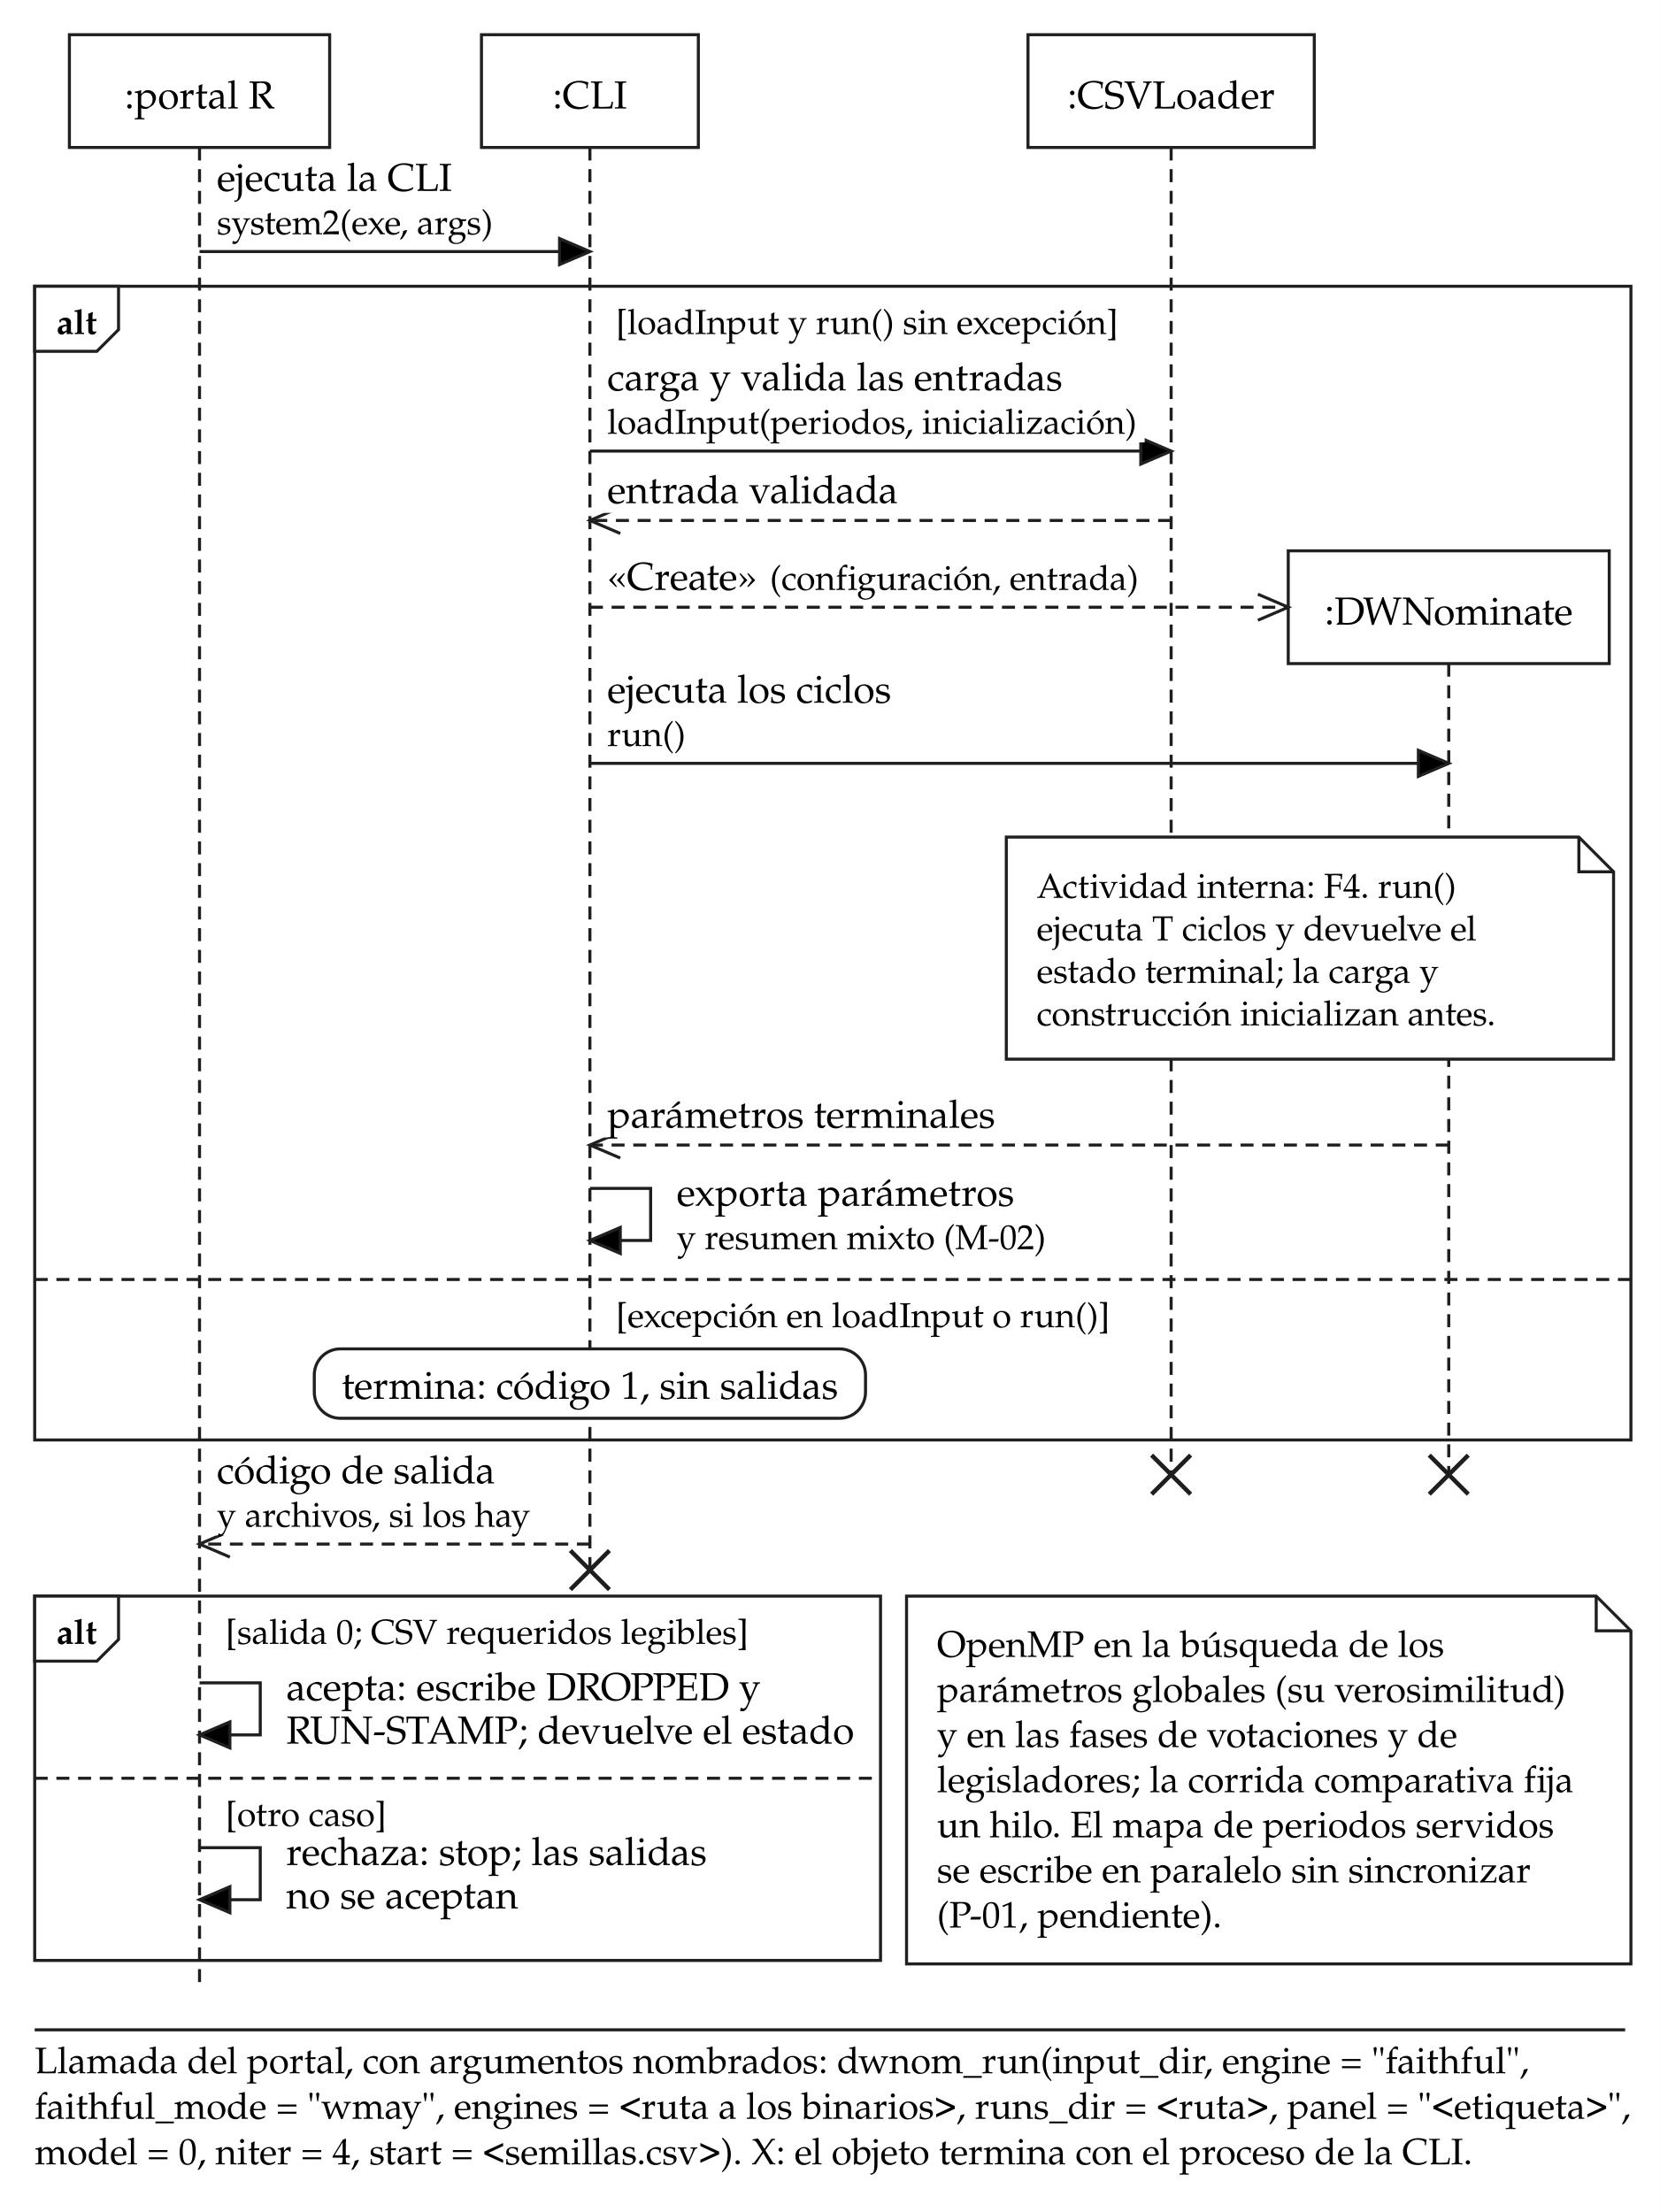
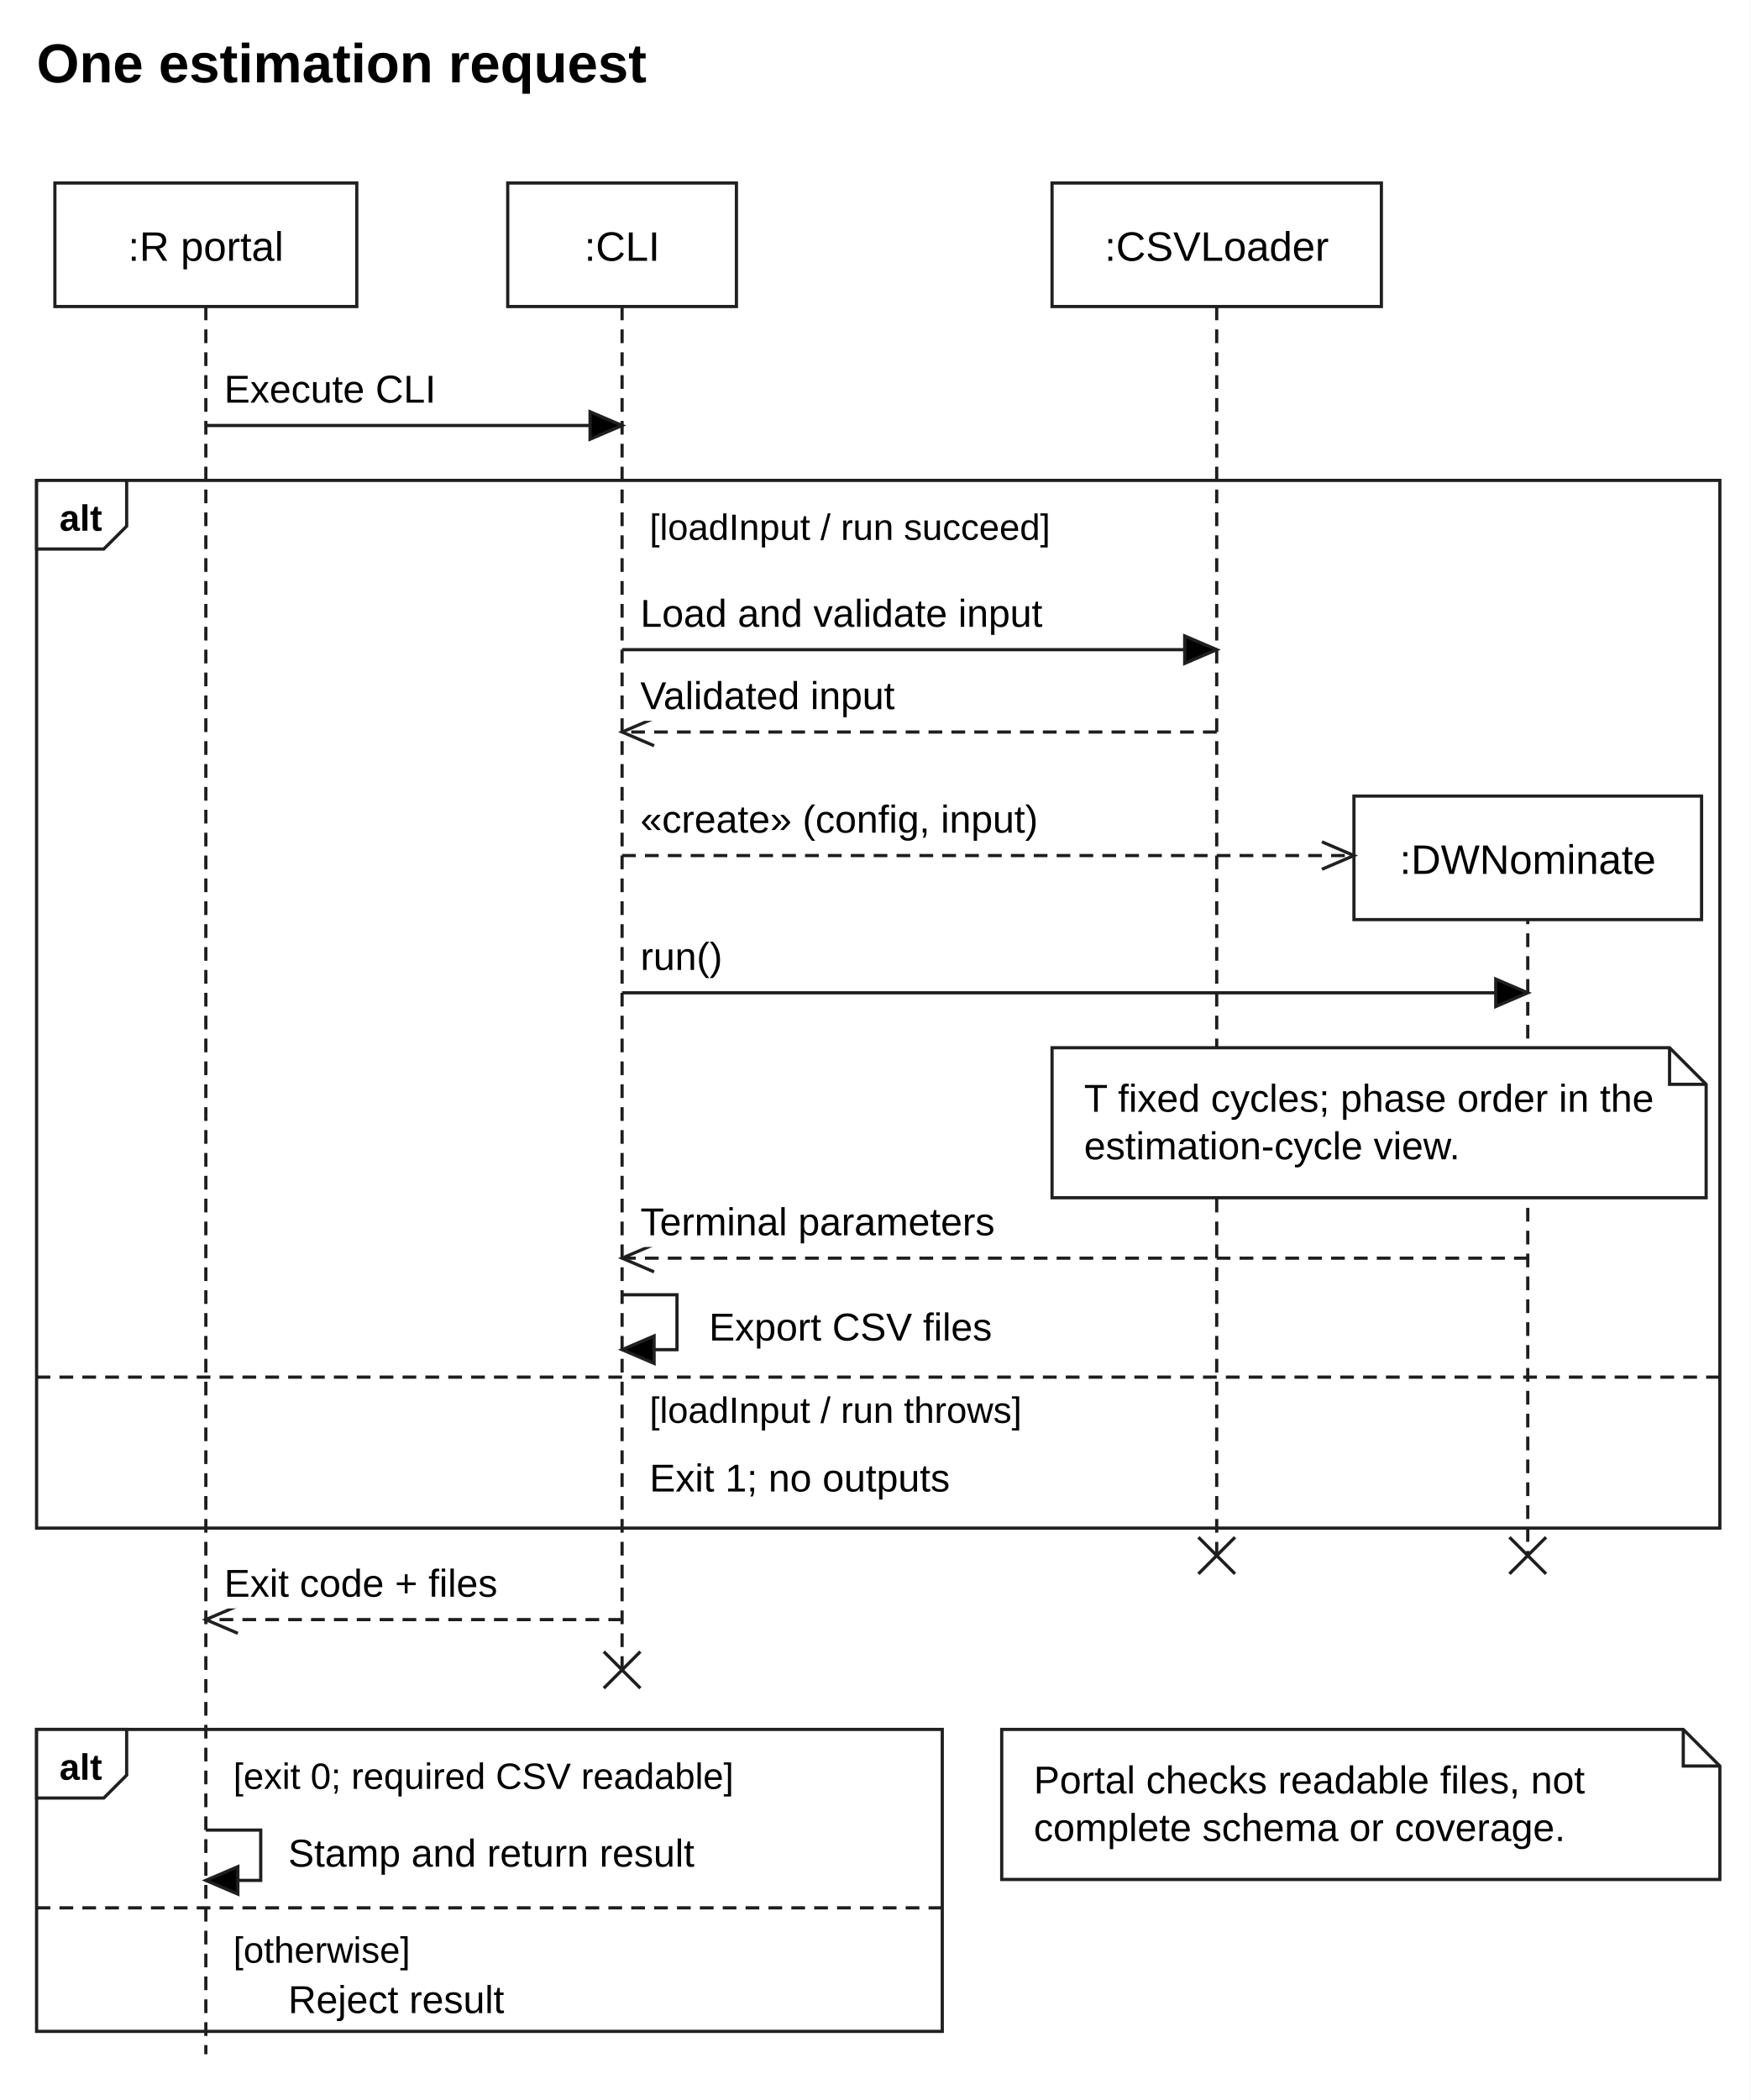
- <svg xmlns="http://www.w3.org/2000/svg" width="135mm" height="179.917mm" viewBox="0 0 382.677 510">
+ <svg xmlns="http://www.w3.org/2000/svg" width="135mm" height="161.925mm" viewBox="0 0 382.677 459">
  <rect width="100%" height="100%" fill="white" />
-   <rect x="16.0" y="8" width="60" height="26" rx="0" fill="white" stroke="#202020" stroke-width=".7" />
-   <text x="46.00" y="25.00" font-family="'Palatino Linotype', Palatino, 'Book Antiqua', serif" font-size="9" font-weight="400" text-anchor="middle">:portal R</text>
-   <rect x="111.0" y="8" width="50" height="26" rx="0" fill="white" stroke="#202020" stroke-width=".7" />
-   <text x="136.00" y="25.00" font-family="'Palatino Linotype', Palatino, 'Book Antiqua', serif" font-size="9" font-weight="400" text-anchor="middle">:CLI</text>
-   <rect x="237.0" y="8" width="66" height="26" rx="0" fill="white" stroke="#202020" stroke-width=".7" />
-   <text x="270.00" y="25.00" font-family="'Palatino Linotype', Palatino, 'Book Antiqua', serif" font-size="9" font-weight="400" text-anchor="middle">:CSVLoader</text>
-   <polyline points="46,34 46,458" fill="none" stroke="rgb(30,30,30)" stroke-width="0.7" stroke-dasharray="3 2" />
-   <polyline points="136,34 136,362" fill="none" stroke="rgb(30,30,30)" stroke-width="0.7" stroke-dasharray="3 2" />
-   <polyline points="270,34 270,340" fill="none" stroke="rgb(30,30,30)" stroke-width="0.7" stroke-dasharray="3 2" />
-   <polyline points="334,153 334,340" fill="none" stroke="rgb(30,30,30)" stroke-width="0.7" stroke-dasharray="3 2" />
-   <polyline points="46,58 136,58" fill="none" stroke="rgb(30,30,30)" stroke-width="0.7" />
-   <polygon points="129.0,55.0 136,58 129.0,61.0" fill="black" stroke="#202020" stroke-width=".7" />
-   <rect x="48.5" y="36.8" width="57.114" height="9.45" fill="white" />
-   <text x="50.00" y="44.00" font-family="'Palatino Linotype', Palatino, 'Book Antiqua', serif" font-size="9" font-weight="400" text-anchor="start">ejecuta la CLI</text>
-   <rect x="48.5" y="47.6" width="67.855" height="8.4" fill="white" />
-   <text x="50.00" y="54.00" font-family="'Palatino Linotype', Palatino, 'Book Antiqua', serif" font-size="8" font-weight="400" text-anchor="start">system2(exe, args)</text>
-   <rect x="8" y="66" width="368" height="266" rx="0" fill="none" stroke="#202020" stroke-width=".7" />
-   <polygon points="8,66 27.328,66 27.328,76 22.328,81 8,81" fill="white" stroke="#202020" stroke-width=".7" />
-   <text x="13.00" y="77.00" font-family="'Palatino Linotype', Palatino, 'Book Antiqua', serif" font-size="8" font-weight="700" text-anchor="start">alt</text>
-   <text x="142.00" y="77.00" font-family="'Palatino Linotype', Palatino, 'Book Antiqua', serif" font-size="8" font-weight="400" text-anchor="start">[loadInput y run() sin excepción]</text>
-   <polyline points="136,104 270,104" fill="none" stroke="rgb(30,30,30)" stroke-width="0.7" />
-   <polygon points="263.0,101.0 270,104 263.0,107.0" fill="black" stroke="#202020" stroke-width=".7" />
-   <rect x="138.5" y="82.8" width="108.667" height="9.45" fill="white" />
-   <text x="140.00" y="90.00" font-family="'Palatino Linotype', Palatino, 'Book Antiqua', serif" font-size="9" font-weight="400" text-anchor="start">carga y valida las entradas</text>
-   <rect x="138.5" y="93.6" width="125.395" height="8.4" fill="white" />
-   <text x="140.00" y="100.00" font-family="'Palatino Linotype', Palatino, 'Book Antiqua', serif" font-size="8" font-weight="400" text-anchor="start">loadInput(periodos, inicialización)</text>
-   <polyline points="270,120 136,120" fill="none" stroke="rgb(30,30,30)" stroke-width="0.7" stroke-dasharray="3 2" />
-   <polyline points="143.0,123.0 136,120 143.0,117.0" fill="none" stroke="#202020" stroke-width=".7" />
-   <rect x="138.5" y="108.8" width="70.605" height="9.45" fill="white" />
-   <text x="140.00" y="116.00" font-family="'Palatino Linotype', Palatino, 'Book Antiqua', serif" font-size="9" font-weight="400" text-anchor="start">entrada validada</text>
-   <rect x="297" y="127" width="74" height="26" rx="0" fill="white" stroke="#202020" stroke-width=".7" />
-   <text x="334.00" y="144.00" font-family="'Palatino Linotype', Palatino, 'Book Antiqua', serif" font-size="9" font-weight="400" text-anchor="middle">:DWNominate</text>
-   <polyline points="136,140 297,140" fill="none" stroke="rgb(30,30,30)" stroke-width="0.7" stroke-dasharray="3 2" />
-   <polyline points="290.0,137.0 297,140 290.0,143.0" fill="none" stroke="#202020" stroke-width=".7" />
-   <rect x="138.5" y="128.8" width="37.994" height="9.45" fill="white" />
-   <text x="140.00" y="136.00" font-family="'Palatino Linotype', Palatino, 'Book Antiqua', serif" font-size="9" font-weight="400" text-anchor="start">«Create»</text>
-   <rect x="175.994" y="129.6" width="88.375" height="8.4" fill="white" />
-   <text x="177.49" y="136.00" font-family="'Palatino Linotype', Palatino, 'Book Antiqua', serif" font-size="8" font-weight="400" text-anchor="start">(configuración, entrada)</text>
-   <polyline points="136,176 334,176" fill="none" stroke="rgb(30,30,30)" stroke-width="0.7" />
-   <polygon points="327.0,173.0 334,176 327.0,179.0" fill="black" stroke="#202020" stroke-width=".7" />
-   <rect x="138.5" y="154.8" width="68.386" height="9.45" fill="white" />
-   <text x="140.00" y="162.00" font-family="'Palatino Linotype', Palatino, 'Book Antiqua', serif" font-size="9" font-weight="400" text-anchor="start">ejecuta los ciclos</text>
-   <rect x="138.5" y="165.6" width="20.969" height="8.4" fill="white" />
-   <text x="140.00" y="172.00" font-family="'Palatino Linotype', Palatino, 'Book Antiqua', serif" font-size="8" font-weight="400" text-anchor="start">run()</text>
-   <polygon points="232,193 364,193 372,201 372,244.2 232,244.2" fill="white" stroke="#202020" stroke-width=".7" />
-   <polyline points="364,193 364,201 372,201" fill="none" stroke="rgb(30,30,30)" stroke-width="0.7" />
-   <text x="239.00" y="207.00" font-family="'Palatino Linotype', Palatino, 'Book Antiqua', serif" font-size="8" font-weight="400" text-anchor="start">Actividad interna: F4. run()</text>
-   <text x="239.00" y="216.80" font-family="'Palatino Linotype', Palatino, 'Book Antiqua', serif" font-size="8" font-weight="400" text-anchor="start">ejecuta T ciclos y devuelve el</text>
-   <text x="239.00" y="226.60" font-family="'Palatino Linotype', Palatino, 'Book Antiqua', serif" font-size="8" font-weight="400" text-anchor="start">estado terminal; la carga y</text>
-   <text x="239.00" y="236.40" font-family="'Palatino Linotype', Palatino, 'Book Antiqua', serif" font-size="8" font-weight="400" text-anchor="start">construcción inicializan antes.</text>
-   <polyline points="334,264 136,264" fill="none" stroke="rgb(30,30,30)" stroke-width="0.7" stroke-dasharray="3 2" />
-   <polyline points="143.0,267.0 136,264 143.0,261.0" fill="none" stroke="#202020" stroke-width=".7" />
-   <rect x="138.5" y="252.8" width="92.539" height="9.45" fill="white" />
-   <text x="140.00" y="260.00" font-family="'Palatino Linotype', Palatino, 'Book Antiqua', serif" font-size="9" font-weight="400" text-anchor="start">parámetros terminales</text>
-   <polyline points="136,274 150,274 150,286 136,286" fill="none" stroke="rgb(30,30,30)" stroke-width="0.7" />
-   <polygon points="143.0,289.0 136,286 143.0,283.0" fill="black" stroke="#202020" stroke-width=".7" />
-   <rect x="154.5" y="270.8" width="80.959" height="9.45" fill="white" />
-   <text x="156.00" y="278.00" font-family="'Palatino Linotype', Palatino, 'Book Antiqua', serif" font-size="9" font-weight="400" text-anchor="start">exporta parámetros</text>
-   <rect x="154.5" y="281.6" width="88.262" height="8.4" fill="white" />
-   <text x="156.00" y="288.00" font-family="'Palatino Linotype', Palatino, 'Book Antiqua', serif" font-size="8" font-weight="400" text-anchor="start">y resumen mixto (M-02)</text>
-   <polyline points="8,295 376,295" fill="none" stroke="rgb(30,30,30)" stroke-width="0.7" stroke-dasharray="3 2" />
-   <text x="142.00" y="306.00" font-family="'Palatino Linotype', Palatino, 'Book Antiqua', serif" font-size="8" font-weight="400" text-anchor="start">[excepción en loadInput o run()]</text>
-   <rect x="72.458" y="311" width="127.084" height="16" rx="6" fill="white" stroke="#202020" stroke-width=".7" />
-   <text x="136.00" y="322.50" font-family="'Palatino Linotype', Palatino, 'Book Antiqua', serif" font-size="9" font-weight="400" text-anchor="middle">termina: código 1, sin salidas</text>
-   <polyline points="265.5,335.5 274.5,344.5" fill="none" stroke="rgb(30,30,30)" stroke-width="1.0" />
-   <polyline points="265.5,344.5 274.5,335.5" fill="none" stroke="rgb(30,30,30)" stroke-width="1.0" />
-   <polyline points="329.5,335.5 338.5,344.5" fill="none" stroke="rgb(30,30,30)" stroke-width="1.0" />
-   <polyline points="329.5,344.5 338.5,335.5" fill="none" stroke="rgb(30,30,30)" stroke-width="1.0" />
-   <polyline points="136,356 46,356" fill="none" stroke="rgb(30,30,30)" stroke-width="0.7" stroke-dasharray="3 2" />
-   <polyline points="53.0,359.0 46,356 53.0,353.0" fill="none" stroke="#202020" stroke-width=".7" />
-   <rect x="48.5" y="334.8" width="67.802" height="9.45" fill="white" />
-   <text x="50.00" y="342.00" font-family="'Palatino Linotype', Palatino, 'Book Antiqua', serif" font-size="9" font-weight="400" text-anchor="start">código de salida</text>
-   <rect x="48.5" y="345.6" width="76.332" height="8.4" fill="white" />
-   <text x="50.00" y="352.00" font-family="'Palatino Linotype', Palatino, 'Book Antiqua', serif" font-size="8" font-weight="400" text-anchor="start">y archivos, si los hay</text>
-   <polyline points="131.5,357.5 140.5,366.5" fill="none" stroke="rgb(30,30,30)" stroke-width="1.0" />
-   <polyline points="131.5,366.5 140.5,357.5" fill="none" stroke="rgb(30,30,30)" stroke-width="1.0" />
-   <rect x="8" y="368" width="195" height="84" rx="0" fill="none" stroke="#202020" stroke-width=".7" />
-   <polygon points="8,368 27.328,368 27.328,378 22.328,383 8,383" fill="white" stroke="#202020" stroke-width=".7" />
-   <text x="13.00" y="379.00" font-family="'Palatino Linotype', Palatino, 'Book Antiqua', serif" font-size="8" font-weight="700" text-anchor="start">alt</text>
-   <text x="52.00" y="379.00" font-family="'Palatino Linotype', Palatino, 'Book Antiqua', serif" font-size="8" font-weight="400" text-anchor="start">[salida 0; CSV requeridos legibles]</text>
-   <polyline points="46,388 60,388 60,400 46,400" fill="none" stroke="rgb(30,30,30)" stroke-width="0.7" />
-   <polygon points="53.0,403.0 46,400 53.0,397.0" fill="black" stroke="#202020" stroke-width=".7" />
-   <rect x="64.5" y="384.8" width="113.628" height="9.45" fill="white" />
-   <text x="66.00" y="392.00" font-family="'Palatino Linotype', Palatino, 'Book Antiqua', serif" font-size="9" font-weight="400" text-anchor="start">acepta: escribe DROPPED y</text>
-   <rect x="64.5" y="394.8" width="136.225" height="9.45" fill="white" />
-   <text x="66.00" y="402.00" font-family="'Palatino Linotype', Palatino, 'Book Antiqua', serif" font-size="9" font-weight="400" text-anchor="start">RUN-STAMP; devuelve el estado</text>
-   <polyline points="8,410 203,410" fill="none" stroke="rgb(30,30,30)" stroke-width="0.7" stroke-dasharray="3 2" />
-   <text x="52.00" y="421.00" font-family="'Palatino Linotype', Palatino, 'Book Antiqua', serif" font-size="8" font-weight="400" text-anchor="start">[otro caso]</text>
-   <polyline points="46,426 60,426 60,438 46,438" fill="none" stroke="rgb(30,30,30)" stroke-width="0.7" />
-   <polygon points="53.0,441.0 46,438 53.0,435.0" fill="black" stroke="#202020" stroke-width=".7" />
-   <rect x="64.5" y="422.8" width="100.22" height="9.45" fill="white" />
-   <text x="66.00" y="430.00" font-family="'Palatino Linotype', Palatino, 'Book Antiqua', serif" font-size="9" font-weight="400" text-anchor="start">rechaza: stop; las salidas</text>
-   <rect x="64.5" y="432.8" width="56.666" height="9.45" fill="white" />
-   <text x="66.00" y="440.00" font-family="'Palatino Linotype', Palatino, 'Book Antiqua', serif" font-size="9" font-weight="400" text-anchor="start">no se aceptan</text>
-   <polygon points="209,368 368,368 376,376 376,452.8 209,452.8" fill="white" stroke="#202020" stroke-width=".7" />
-   <polyline points="368,368 368,376 376,376" fill="none" stroke="rgb(30,30,30)" stroke-width="0.7" />
-   <text x="216.00" y="382.00" font-family="'Palatino Linotype', Palatino, 'Book Antiqua', serif" font-size="8.5" font-weight="400" text-anchor="start">OpenMP en la búsqueda de los</text>
-   <text x="216.00" y="392.40" font-family="'Palatino Linotype', Palatino, 'Book Antiqua', serif" font-size="8.5" font-weight="400" text-anchor="start">parámetros globales (su verosimilitud)</text>
-   <text x="216.00" y="402.80" font-family="'Palatino Linotype', Palatino, 'Book Antiqua', serif" font-size="8.5" font-weight="400" text-anchor="start">y en las fases de votaciones y de</text>
-   <text x="216.00" y="413.20" font-family="'Palatino Linotype', Palatino, 'Book Antiqua', serif" font-size="8.5" font-weight="400" text-anchor="start">legisladores; la corrida comparativa fija</text>
-   <text x="216.00" y="423.60" font-family="'Palatino Linotype', Palatino, 'Book Antiqua', serif" font-size="8.5" font-weight="400" text-anchor="start">un hilo. El mapa de periodos servidos</text>
-   <text x="216.00" y="434.00" font-family="'Palatino Linotype', Palatino, 'Book Antiqua', serif" font-size="8.5" font-weight="400" text-anchor="start">se escribe en paralelo sin sincronizar</text>
-   <text x="216.00" y="444.40" font-family="'Palatino Linotype', Palatino, 'Book Antiqua', serif" font-size="8.5" font-weight="400" text-anchor="start">(P-01, pendiente).</text>
-   <polyline points="8,468 374.677,468" fill="none" stroke="rgb(30,30,30)" stroke-width="0.7" />
-   <text x="8.00" y="478.00" font-family="'Palatino Linotype', Palatino, 'Book Antiqua', serif" font-size="8.5" font-weight="400" text-anchor="start">Llamada del portal, con argumentos nombrados: dwnom_run(input_dir, engine = "faithful",</text>
-   <text x="8.00" y="488.50" font-family="'Palatino Linotype', Palatino, 'Book Antiqua', serif" font-size="8.5" font-weight="400" text-anchor="start">faithful_mode = "wmay", engines = &lt;ruta a los binarios&gt;, runs_dir = &lt;ruta&gt;, panel = "&lt;etiqueta&gt;",</text>
-   <text x="8.00" y="499.00" font-family="'Palatino Linotype', Palatino, 'Book Antiqua', serif" font-size="8.5" font-weight="400" text-anchor="start">model = 0, niter = 4, start = &lt;semillas.csv&gt;). X: el objeto termina con el proceso de la CLI.</text>
+   <text x="8.00" y="18.00" font-family="'Segoe UI', Arial, sans-serif" font-size="12" font-weight="700" text-anchor="start">One estimation request</text>
+   <rect x="12.0" y="40" width="66" height="27" rx="0" fill="white" stroke="#202020" stroke-width=".7" />
+   <text x="45.00" y="57.00" font-family="'Segoe UI', Arial, sans-serif" font-size="9" font-weight="400" text-anchor="middle">:R portal</text>
+   <rect x="111.0" y="40" width="50" height="27" rx="0" fill="white" stroke="#202020" stroke-width=".7" />
+   <text x="136.00" y="57.00" font-family="'Segoe UI', Arial, sans-serif" font-size="9" font-weight="400" text-anchor="middle">:CLI</text>
+   <rect x="230.0" y="40" width="72" height="27" rx="0" fill="white" stroke="#202020" stroke-width=".7" />
+   <text x="266.00" y="57.00" font-family="'Segoe UI', Arial, sans-serif" font-size="9" font-weight="400" text-anchor="middle">:CSVLoader</text>
+   <polyline points="45,67 45,449" fill="none" stroke="rgb(30,30,30)" stroke-width="0.7" stroke-dasharray="3 2" />
+   <polyline points="136,67 136,365" fill="none" stroke="rgb(30,30,30)" stroke-width="0.7" stroke-dasharray="3 2" />
+   <polyline points="266,67 266,340" fill="none" stroke="rgb(30,30,30)" stroke-width="0.7" stroke-dasharray="3 2" />
+   <polyline points="334,174 334,340" fill="none" stroke="rgb(30,30,30)" stroke-width="0.7" stroke-dasharray="3 2" />
+   <polyline points="45,93 136,93" fill="none" stroke="rgb(30,30,30)" stroke-width="0.7" />
+   <polygon points="129.0,90.0 136,93 129.0,96.0" fill="black" stroke="#202020" stroke-width=".7" />
+   <rect x="48" y="80.775" width="44.562" height="9.775" fill="white" />
+   <text x="49.00" y="88.00" font-family="'Segoe UI', Arial, sans-serif" font-size="8.5" font-weight="400" text-anchor="start">Execute CLI</text>
+   <rect x="8" y="105" width="368" height="229" rx="0" fill="none" stroke="#202020" stroke-width=".7" />
+   <polygon points="8,105 27.691,105 27.691,115 22.691,120 8,120" fill="white" stroke="#202020" stroke-width=".7" />
+   <text x="13.00" y="116.00" font-family="'Segoe UI', Arial, sans-serif" font-size="8" font-weight="700" text-anchor="start">alt</text>
+   <rect x="141" y="111.2" width="90.75" height="9.2" fill="white" />
+   <text x="142.00" y="118.00" font-family="'Segoe UI', Arial, sans-serif" font-size="8" font-weight="400" text-anchor="start">[loadInput / run succeed]</text>
+   <polyline points="136,142 266,142" fill="none" stroke="rgb(30,30,30)" stroke-width="0.7" />
+   <polygon points="259.0,139.0 266,142 259.0,145.0" fill="black" stroke="#202020" stroke-width=".7" />
+   <rect x="139" y="129.775" width="90.163" height="9.775" fill="white" />
+   <text x="140.00" y="137.00" font-family="'Segoe UI', Arial, sans-serif" font-size="8.5" font-weight="400" text-anchor="start">Load and validate input</text>
+   <polyline points="266,160 136,160" fill="none" stroke="rgb(30,30,30)" stroke-width="0.7" stroke-dasharray="3 2" />
+   <polyline points="143.0,163.0 136,160 143.0,157.0" fill="none" stroke="#202020" stroke-width=".7" />
+   <rect x="139" y="147.775" width="59.267" height="9.775" fill="white" />
+   <text x="140.00" y="155.00" font-family="'Segoe UI', Arial, sans-serif" font-size="8.5" font-weight="400" text-anchor="start">Validated input</text>
+   <rect x="296" y="174" width="76" height="27" rx="0" fill="white" stroke="#202020" stroke-width=".7" />
+   <text x="334.00" y="191.00" font-family="'Segoe UI', Arial, sans-serif" font-size="9" font-weight="400" text-anchor="middle">:DWNominate</text>
+   <polyline points="136,187 296,187" fill="none" stroke="rgb(30,30,30)" stroke-width="0.7" stroke-dasharray="3 2" />
+   <polyline points="289.0,184.0 296,187 289.0,190.0" fill="none" stroke="#202020" stroke-width=".7" />
+   <rect x="139" y="174.775" width="88.204" height="9.775" fill="white" />
+   <text x="140.00" y="182.00" font-family="'Segoe UI', Arial, sans-serif" font-size="8.5" font-weight="400" text-anchor="start">«create» (config, input)</text>
+   <polyline points="136,217 334,217" fill="none" stroke="rgb(30,30,30)" stroke-width="0.7" />
+   <polygon points="327.0,214.0 334,217 327.0,220.0" fill="black" stroke="#202020" stroke-width=".7" />
+   <rect x="139" y="204.775" width="19.706" height="9.775" fill="white" />
+   <text x="140.00" y="212.00" font-family="'Segoe UI', Arial, sans-serif" font-size="8.5" font-weight="400" text-anchor="start">run()</text>
+   <polygon points="230,229 365,229 373,237 373,261.8 230,261.8" fill="white" stroke="#202020" stroke-width=".7" />
+   <polyline points="365,229 365,237 373,237" fill="none" stroke="rgb(30,30,30)" stroke-width="0.7" />
+   <text x="237.00" y="243.00" font-family="'Segoe UI', Arial, sans-serif" font-size="8.5" font-weight="400" text-anchor="start">T fixed cycles; phase order in the</text>
+   <text x="237.00" y="253.40" font-family="'Segoe UI', Arial, sans-serif" font-size="8.5" font-weight="400" text-anchor="start">estimation-cycle view.</text>
+   <polyline points="334,275 136,275" fill="none" stroke="rgb(30,30,30)" stroke-width="0.7" stroke-dasharray="3 2" />
+   <polyline points="143.0,278.0 136,275 143.0,272.0" fill="none" stroke="#202020" stroke-width=".7" />
+   <rect x="139" y="262.775" width="79.01" height="9.775" fill="white" />
+   <text x="140.00" y="270.00" font-family="'Segoe UI', Arial, sans-serif" font-size="8.5" font-weight="400" text-anchor="start">Terminal parameters</text>
+   <polyline points="136,283 148,283 148,295 136,295" fill="none" stroke="rgb(30,30,30)" stroke-width="0.7" />
+   <polygon points="143.0,298.0 136,295 143.0,292.0" fill="black" stroke="#202020" stroke-width=".7" />
+   <rect x="154" y="285.775" width="60.558" height="9.775" fill="white" />
+   <text x="155.00" y="293.00" font-family="'Segoe UI', Arial, sans-serif" font-size="8.5" font-weight="400" text-anchor="start">Export CSV files</text>
+   <polyline points="8,301 376,301" fill="none" stroke="rgb(30,30,30)" stroke-width="0.7" stroke-dasharray="3 2" />
+   <rect x="141" y="304.2" width="86.242" height="9.2" fill="white" />
+   <text x="142.00" y="311.00" font-family="'Segoe UI', Arial, sans-serif" font-size="8" font-weight="400" text-anchor="start">[loadInput / run throws]</text>
+   <rect x="141" y="318.775" width="67.306" height="9.775" fill="white" />
+   <text x="142.00" y="326.00" font-family="'Segoe UI', Arial, sans-serif" font-size="8.5" font-weight="400" text-anchor="start">Exit 1; no outputs</text>
+   <polyline points="262,336 270,344" fill="none" stroke="rgb(30,30,30)" stroke-width="0.7" />
+   <polyline points="262,344 270,336" fill="none" stroke="rgb(30,30,30)" stroke-width="0.7" />
+   <polyline points="330,336 338,344" fill="none" stroke="rgb(30,30,30)" stroke-width="0.7" />
+   <polyline points="330,344 338,336" fill="none" stroke="rgb(30,30,30)" stroke-width="0.7" />
+   <polyline points="136,354 45,354" fill="none" stroke="rgb(30,30,30)" stroke-width="0.7" stroke-dasharray="3 2" />
+   <polyline points="52.0,357.0 45,354 52.0,351.0" fill="none" stroke="#202020" stroke-width=".7" />
+   <rect x="48" y="341.775" width="61.126" height="9.775" fill="white" />
+   <text x="49.00" y="349.00" font-family="'Segoe UI', Arial, sans-serif" font-size="8.5" font-weight="400" text-anchor="start">Exit code + files</text>
+   <polyline points="132,361 140,369" fill="none" stroke="rgb(30,30,30)" stroke-width="0.7" />
+   <polyline points="132,369 140,361" fill="none" stroke="rgb(30,30,30)" stroke-width="0.7" />
+   <rect x="8" y="378" width="198" height="66" rx="0" fill="none" stroke="#202020" stroke-width=".7" />
+   <polygon points="8,378 27.691,378 27.691,388 22.691,393 8,393" fill="white" stroke="#202020" stroke-width=".7" />
+   <text x="13.00" y="389.00" font-family="'Segoe UI', Arial, sans-serif" font-size="8" font-weight="700" text-anchor="start">alt</text>
+   <rect x="50" y="384.2" width="108.773" height="9.2" fill="white" />
+   <text x="51.00" y="391.00" font-family="'Segoe UI', Arial, sans-serif" font-size="8" font-weight="400" text-anchor="start">[exit 0; required CSV readable]</text>
+   <polyline points="45,400 57,400 57,411 45,411" fill="none" stroke="rgb(30,30,30)" stroke-width="0.7" />
+   <polygon points="52.0,414.0 45,411 52.0,408.0" fill="black" stroke="#202020" stroke-width=".7" />
+   <rect x="62" y="400.775" width="90.777" height="9.775" fill="white" />
+   <text x="63.00" y="408.00" font-family="'Segoe UI', Arial, sans-serif" font-size="8.5" font-weight="400" text-anchor="start">Stamp and return result</text>
+   <polyline points="8,417 206,417" fill="none" stroke="rgb(30,30,30)" stroke-width="0.7" stroke-dasharray="3 2" />
+   <rect x="50" y="422.2" width="41.016" height="9.2" fill="white" />
+   <text x="51.00" y="429.00" font-family="'Segoe UI', Arial, sans-serif" font-size="8" font-weight="400" text-anchor="start">[otherwise]</text>
+   <rect x="62" y="432.775" width="47.924" height="9.775" fill="white" />
+   <text x="63.00" y="440.00" font-family="'Segoe UI', Arial, sans-serif" font-size="8.5" font-weight="400" text-anchor="start">Reject result</text>
+   <polygon points="219,378 368,378 376,386 376,410.8 219,410.8" fill="white" stroke="#202020" stroke-width=".7" />
+   <polyline points="368,378 368,386 376,386" fill="none" stroke="rgb(30,30,30)" stroke-width="0.7" />
+   <text x="226.00" y="392.00" font-family="'Segoe UI', Arial, sans-serif" font-size="8.5" font-weight="400" text-anchor="start">Portal checks readable files, not</text>
+   <text x="226.00" y="402.40" font-family="'Segoe UI', Arial, sans-serif" font-size="8.5" font-weight="400" text-anchor="start">complete schema or coverage.</text>
</svg>
